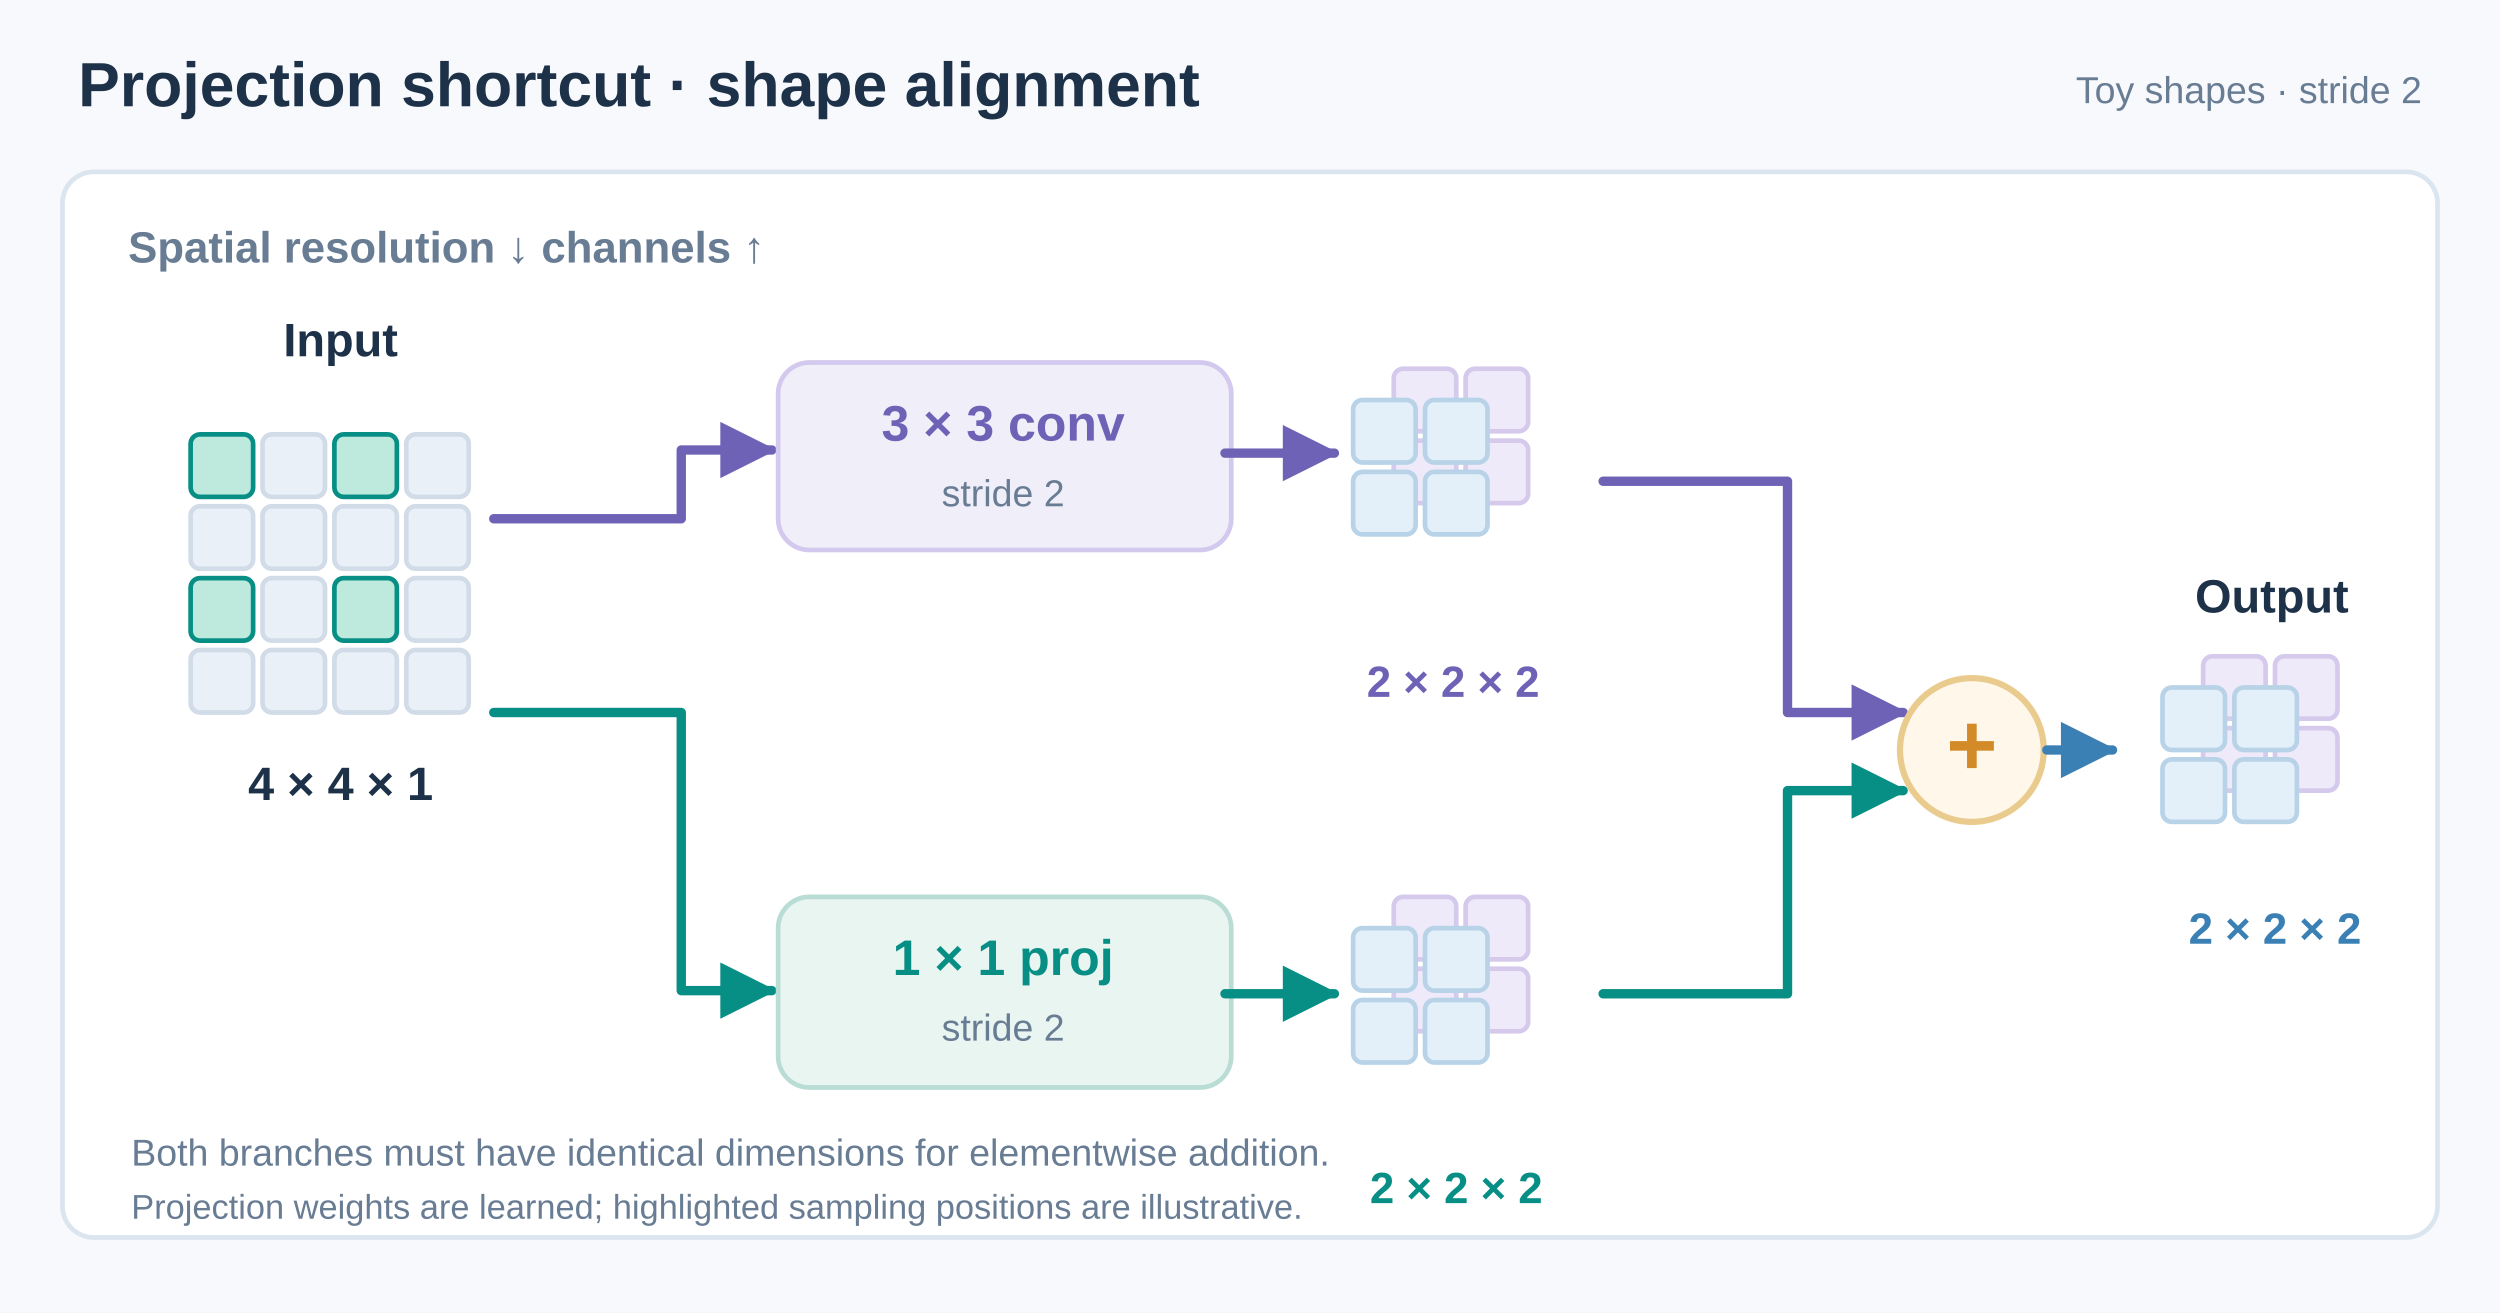
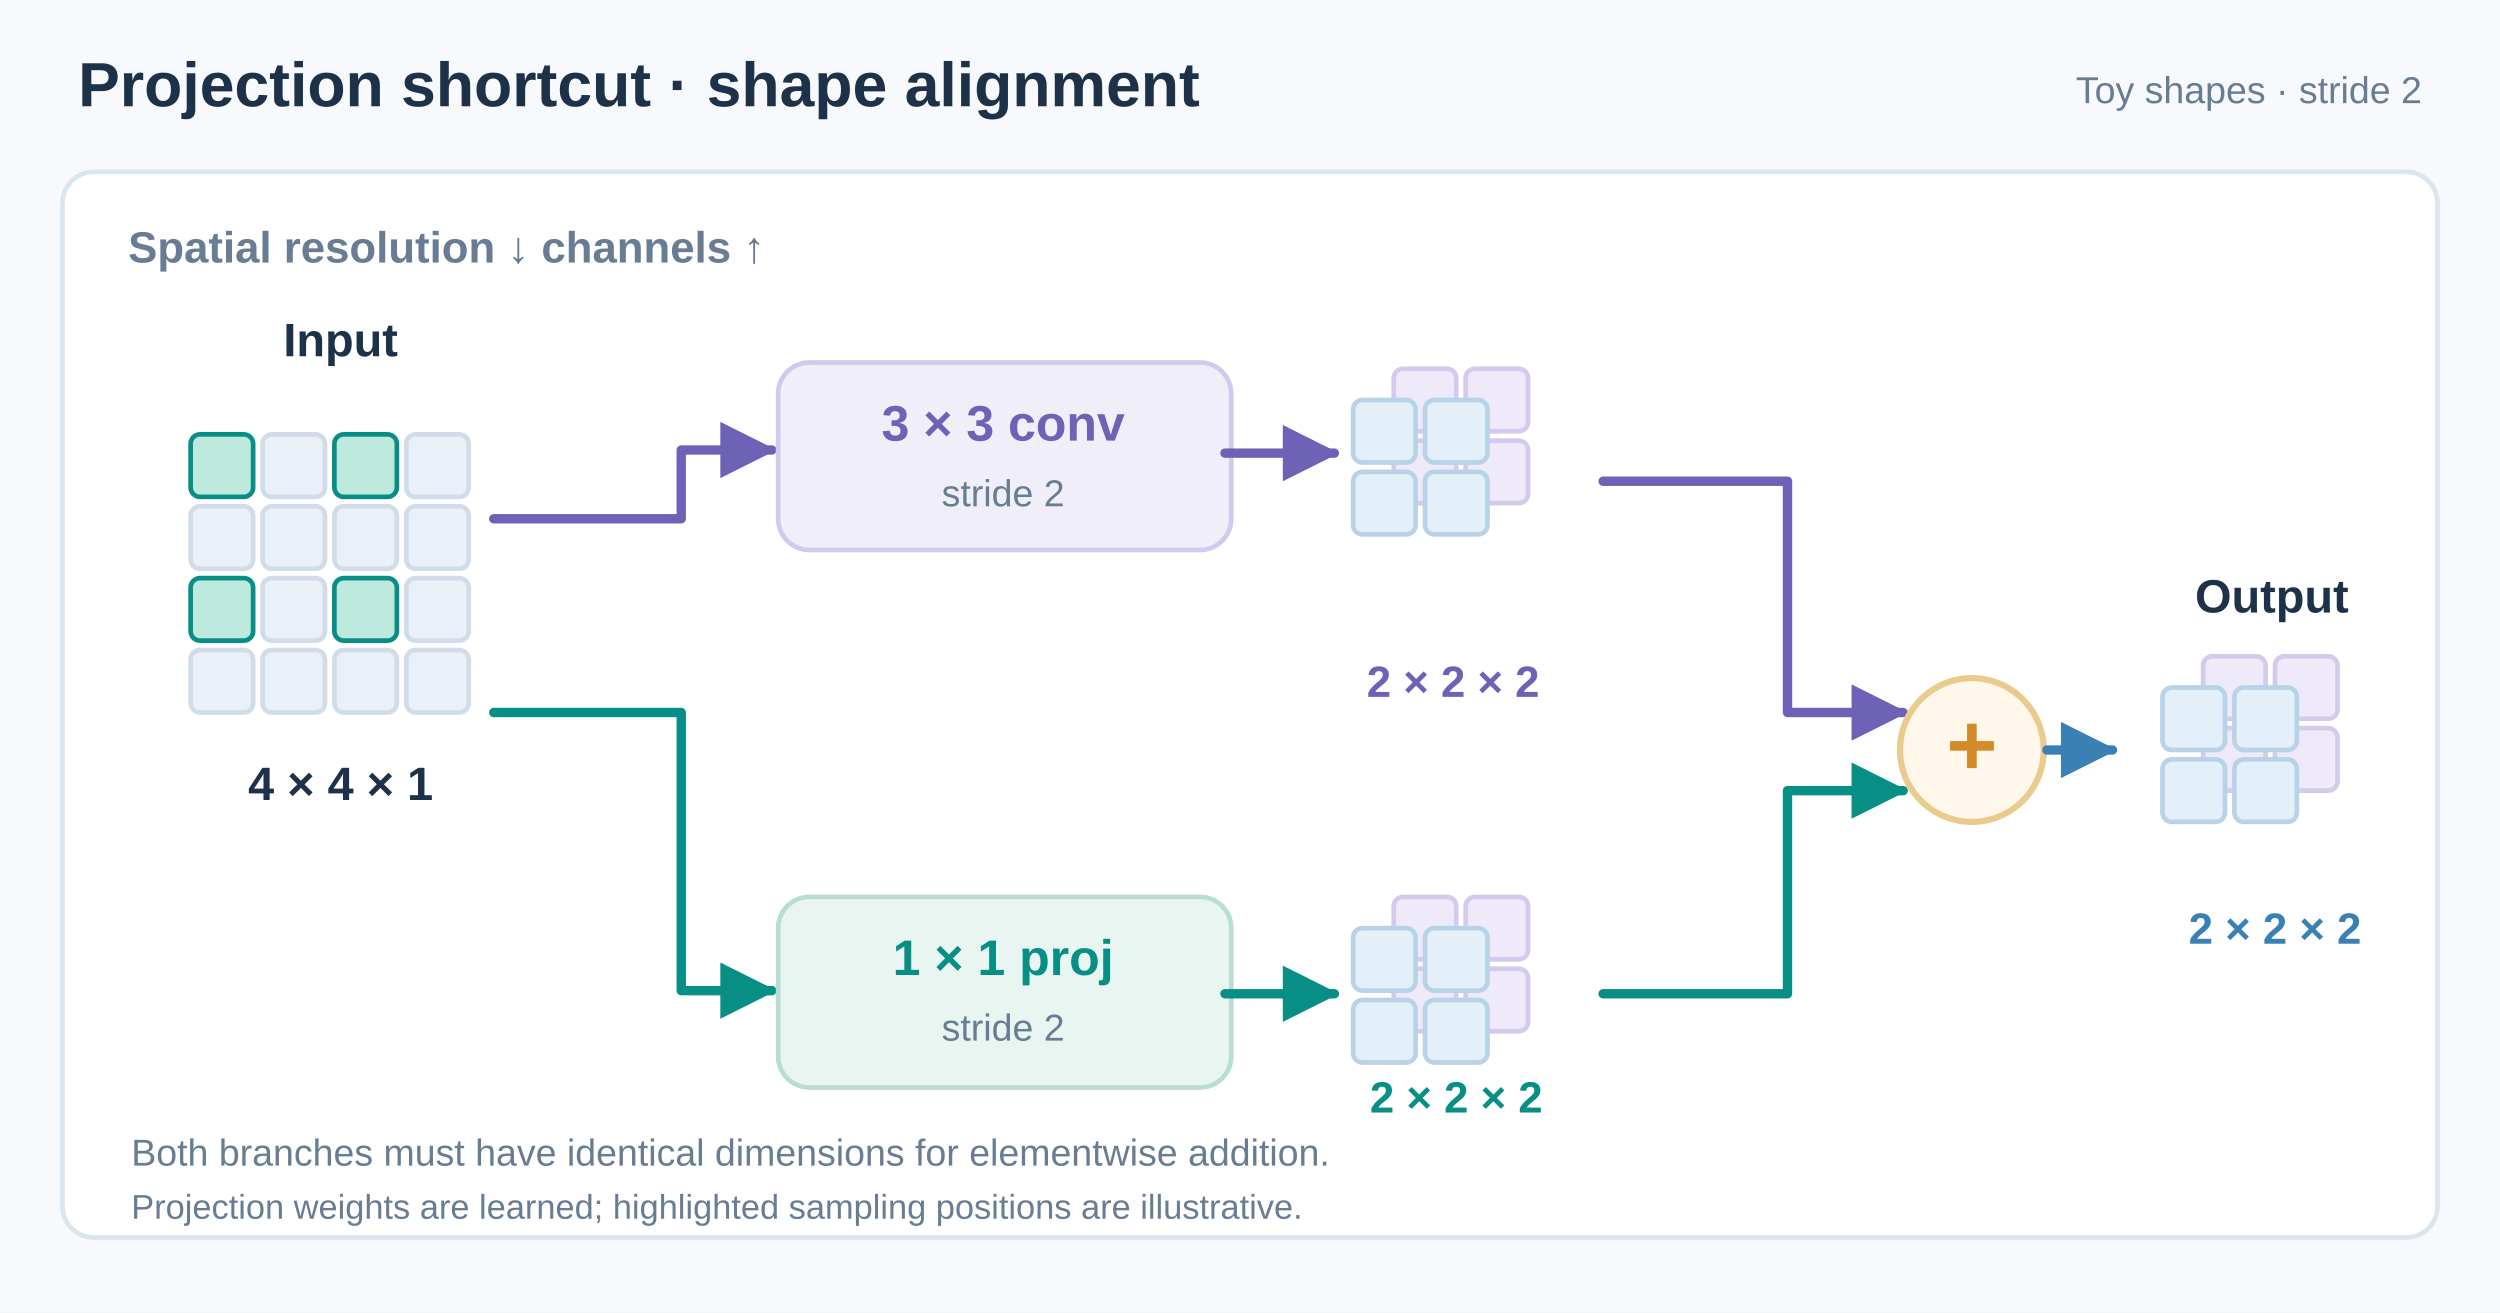
<svg xmlns="http://www.w3.org/2000/svg" viewBox="0 0 800 420" role="img" aria-labelledby="title desc">
  <rect width="800" height="420" fill="#f7f9fc" />
  <defs>
    <marker id="at" markerWidth="7" markerHeight="7" refX="5.5" refY="3" orient="auto" markerUnits="strokeWidth">
      <path d="M0 0L6 3L0 6Z" fill="#078e85" />
    </marker>
    <marker id="ap" markerWidth="7" markerHeight="7" refX="5.5" refY="3" orient="auto" markerUnits="strokeWidth">
      <path d="M0 0L6 3L0 6Z" fill="#6d62b6" />
    </marker>
    <marker id="ao" markerWidth="7" markerHeight="7" refX="5.5" refY="3" orient="auto" markerUnits="strokeWidth">
      <path d="M0 0L6 3L0 6Z" fill="#d38b29" />
    </marker>
    <marker id="ab" markerWidth="7" markerHeight="7" refX="5.5" refY="3" orient="auto" markerUnits="strokeWidth">
      <path d="M0 0L6 3L0 6Z" fill="#3b80b5" />
    </marker>
  </defs>
  <text x="25" y="34" font-family="Arial,Helvetica,sans-serif" font-size="20" fill="#1d3149" font-weight="700" text-anchor="start">Projection shortcut · shape alignment</text>
  <text x="775" y="33" font-family="Arial,Helvetica,sans-serif" font-size="12" fill="#687c93" font-weight="500" text-anchor="end">Toy shapes · stride 2</text>
  <rect x="20" y="55" width="760" height="341" rx="10" fill="#fff" stroke="#dae5ef" stroke-width="1.5" />
  <text x="41" y="84" font-family="Arial,Helvetica,sans-serif" font-size="14" fill="#687c93" font-weight="700" text-anchor="start">Spatial resolution ↓    channels ↑</text>
  <text x="109" y="114" font-family="Arial,Helvetica,sans-serif" font-size="15" fill="#1d3149" font-weight="700" text-anchor="middle">Input</text>
  <rect x="61" y="139" width="20" height="20" rx="3" fill="#bee9dd" stroke="#078e85" stroke-width="1.5" />
  <rect x="84" y="139" width="20" height="20" rx="3" fill="#eaf0f8" stroke="#d1dce8" stroke-width="1.5" />
  <rect x="107" y="139" width="20" height="20" rx="3" fill="#bee9dd" stroke="#078e85" stroke-width="1.5" />
  <rect x="130" y="139" width="20" height="20" rx="3" fill="#eaf0f8" stroke="#d1dce8" stroke-width="1.5" />
  <rect x="61" y="162" width="20" height="20" rx="3" fill="#eaf0f8" stroke="#d1dce8" stroke-width="1.5" />
  <rect x="84" y="162" width="20" height="20" rx="3" fill="#eaf0f8" stroke="#d1dce8" stroke-width="1.5" />
  <rect x="107" y="162" width="20" height="20" rx="3" fill="#eaf0f8" stroke="#d1dce8" stroke-width="1.5" />
  <rect x="130" y="162" width="20" height="20" rx="3" fill="#eaf0f8" stroke="#d1dce8" stroke-width="1.5" />
  <rect x="61" y="185" width="20" height="20" rx="3" fill="#bee9dd" stroke="#078e85" stroke-width="1.5" />
  <rect x="84" y="185" width="20" height="20" rx="3" fill="#eaf0f8" stroke="#d1dce8" stroke-width="1.5" />
  <rect x="107" y="185" width="20" height="20" rx="3" fill="#bee9dd" stroke="#078e85" stroke-width="1.5" />
  <rect x="130" y="185" width="20" height="20" rx="3" fill="#eaf0f8" stroke="#d1dce8" stroke-width="1.5" />
  <rect x="61" y="208" width="20" height="20" rx="3" fill="#eaf0f8" stroke="#d1dce8" stroke-width="1.5" />
  <rect x="84" y="208" width="20" height="20" rx="3" fill="#eaf0f8" stroke="#d1dce8" stroke-width="1.5" />
  <rect x="107" y="208" width="20" height="20" rx="3" fill="#eaf0f8" stroke="#d1dce8" stroke-width="1.5" />
  <rect x="130" y="208" width="20" height="20" rx="3" fill="#eaf0f8" stroke="#d1dce8" stroke-width="1.5" />
  <text x="109" y="256" font-family="Arial,Helvetica,sans-serif" font-size="15" fill="#1d3149" font-weight="700" text-anchor="middle">4 × 4 × 1</text>
  <path d="M158 166H218V144H247" fill="none" stroke="#6d62b6" stroke-width="3" stroke-linecap="round" stroke-linejoin="round" marker-end="url(#ap)" />
  <path d="M158 228H218V317H247" fill="none" stroke="#078e85" stroke-width="3" stroke-linecap="round" stroke-linejoin="round" marker-end="url(#at)" />
  <rect x="249" y="116" width="145" height="60" rx="10" fill="#f0eef9" stroke="#d3c8ed" stroke-width="1.5" />
  <text x="321" y="141" font-family="Arial,Helvetica,sans-serif" font-size="16" fill="#6d62b6" font-weight="700" text-anchor="middle">3 × 3 conv</text>
  <text x="321" y="162" font-family="Arial,Helvetica,sans-serif" font-size="12" fill="#687c93" font-weight="500" text-anchor="middle">stride 2</text>
  <rect x="249" y="287" width="145" height="61" rx="10" fill="#e9f5f1" stroke="#b9dcd4" stroke-width="1.5" />
  <text x="321" y="312" font-family="Arial,Helvetica,sans-serif" font-size="16" fill="#078e85" font-weight="700" text-anchor="middle">1 × 1 proj</text>
  <text x="321" y="333" font-family="Arial,Helvetica,sans-serif" font-size="12" fill="#687c93" font-weight="500" text-anchor="middle">stride 2</text>
  <path d="M392 145H427" fill="none" stroke="#6d62b6" stroke-width="3" stroke-linecap="round" stroke-linejoin="round" marker-end="url(#ap)" />
  <path d="M392 318H427" fill="none" stroke="#078e85" stroke-width="3" stroke-linecap="round" stroke-linejoin="round" marker-end="url(#at)" />
  <rect x="446" y="118" width="20" height="20" rx="3" fill="#eeeafa" stroke="#d6caec" stroke-width="1.5" />
  <rect x="469" y="118" width="20" height="20" rx="3" fill="#eeeafa" stroke="#d6caec" stroke-width="1.5" />
  <rect x="446" y="141" width="20" height="20" rx="3" fill="#eeeafa" stroke="#d6caec" stroke-width="1.5" />
  <rect x="469" y="141" width="20" height="20" rx="3" fill="#eeeafa" stroke="#d6caec" stroke-width="1.5" />
  <rect x="433" y="128" width="20" height="20" rx="3" fill="#e4f0f9" stroke="#b8d3e7" stroke-width="1.5" />
  <rect x="456" y="128" width="20" height="20" rx="3" fill="#e4f0f9" stroke="#b8d3e7" stroke-width="1.5" />
  <rect x="433" y="151" width="20" height="20" rx="3" fill="#e4f0f9" stroke="#b8d3e7" stroke-width="1.5" />
  <rect x="456" y="151" width="20" height="20" rx="3" fill="#e4f0f9" stroke="#b8d3e7" stroke-width="1.5" />
  <rect x="446" y="287" width="20" height="20" rx="3" fill="#eeeafa" stroke="#d6caec" stroke-width="1.5" />
  <rect x="469" y="287" width="20" height="20" rx="3" fill="#eeeafa" stroke="#d6caec" stroke-width="1.5" />
  <rect x="446" y="310" width="20" height="20" rx="3" fill="#eeeafa" stroke="#d6caec" stroke-width="1.5" />
  <rect x="469" y="310" width="20" height="20" rx="3" fill="#eeeafa" stroke="#d6caec" stroke-width="1.5" />
  <rect x="433" y="297" width="20" height="20" rx="3" fill="#e4f0f9" stroke="#b8d3e7" stroke-width="1.5" />
  <rect x="456" y="297" width="20" height="20" rx="3" fill="#e4f0f9" stroke="#b8d3e7" stroke-width="1.5" />
  <rect x="433" y="320" width="20" height="20" rx="3" fill="#e4f0f9" stroke="#b8d3e7" stroke-width="1.5" />
  <rect x="456" y="320" width="20" height="20" rx="3" fill="#e4f0f9" stroke="#b8d3e7" stroke-width="1.5" />
  <text x="465" y="223" font-family="Arial,Helvetica,sans-serif" font-size="14" fill="#6d62b6" font-weight="700" text-anchor="middle">2 × 2 × 2</text>
-   <text x="466" y="385" font-family="Arial,Helvetica,sans-serif" font-size="14" fill="#078e85" font-weight="700" text-anchor="middle">2 × 2 × 2</text>
+   <text x="466" y="356" font-family="Arial,Helvetica,sans-serif" font-size="14" fill="#078e85" font-weight="700" text-anchor="middle">2 × 2 × 2</text>
  <path d="M513 154H572V228H609" fill="none" stroke="#6d62b6" stroke-width="3" stroke-linecap="round" stroke-linejoin="round" marker-end="url(#ap)" />
  <path d="M513 318H572V253H609" fill="none" stroke="#078e85" stroke-width="3" stroke-linecap="round" stroke-linejoin="round" marker-end="url(#at)" />
  <circle cx="631" cy="240" r="23" fill="#fff8ea" stroke="#eacb8e" stroke-width="2" />
  <text x="631" y="248" font-family="Arial,Helvetica,sans-serif" font-size="28" fill="#d38b29" font-weight="700" text-anchor="middle">+</text>
  <path d="M655 240H676" fill="none" stroke="#3b80b5" stroke-width="3" stroke-linecap="round" stroke-linejoin="round" marker-end="url(#ab)" />
  <rect x="705" y="210" width="20" height="20" rx="3" fill="#eeeafa" stroke="#d6caec" stroke-width="1.5" />
  <rect x="728" y="210" width="20" height="20" rx="3" fill="#eeeafa" stroke="#d6caec" stroke-width="1.5" />
  <rect x="705" y="233" width="20" height="20" rx="3" fill="#eeeafa" stroke="#d6caec" stroke-width="1.5" />
  <rect x="728" y="233" width="20" height="20" rx="3" fill="#eeeafa" stroke="#d6caec" stroke-width="1.5" />
  <rect x="692" y="220" width="20" height="20" rx="3" fill="#e4f0f9" stroke="#b8d3e7" stroke-width="1.5" />
  <rect x="715" y="220" width="20" height="20" rx="3" fill="#e4f0f9" stroke="#b8d3e7" stroke-width="1.5" />
  <rect x="692" y="243" width="20" height="20" rx="3" fill="#e4f0f9" stroke="#b8d3e7" stroke-width="1.5" />
  <rect x="715" y="243" width="20" height="20" rx="3" fill="#e4f0f9" stroke="#b8d3e7" stroke-width="1.5" />
  <text x="727" y="196" font-family="Arial,Helvetica,sans-serif" font-size="15" fill="#1d3149" font-weight="700" text-anchor="middle">Output</text>
  <text x="728" y="302" font-family="Arial,Helvetica,sans-serif" font-size="14" fill="#3b80b5" font-weight="700" text-anchor="middle">2 × 2 × 2</text>
  <text x="42" y="373" font-family="Arial,Helvetica,sans-serif" font-size="12" fill="#687c93" font-weight="500" text-anchor="start">Both branches must have identical dimensions for elementwise addition.</text>
  <text x="42" y="390" font-family="Arial,Helvetica,sans-serif" font-size="11" fill="#687c93" font-weight="500" text-anchor="start">Projection weights are learned; highlighted sampling positions are illustrative.</text>
</svg>
